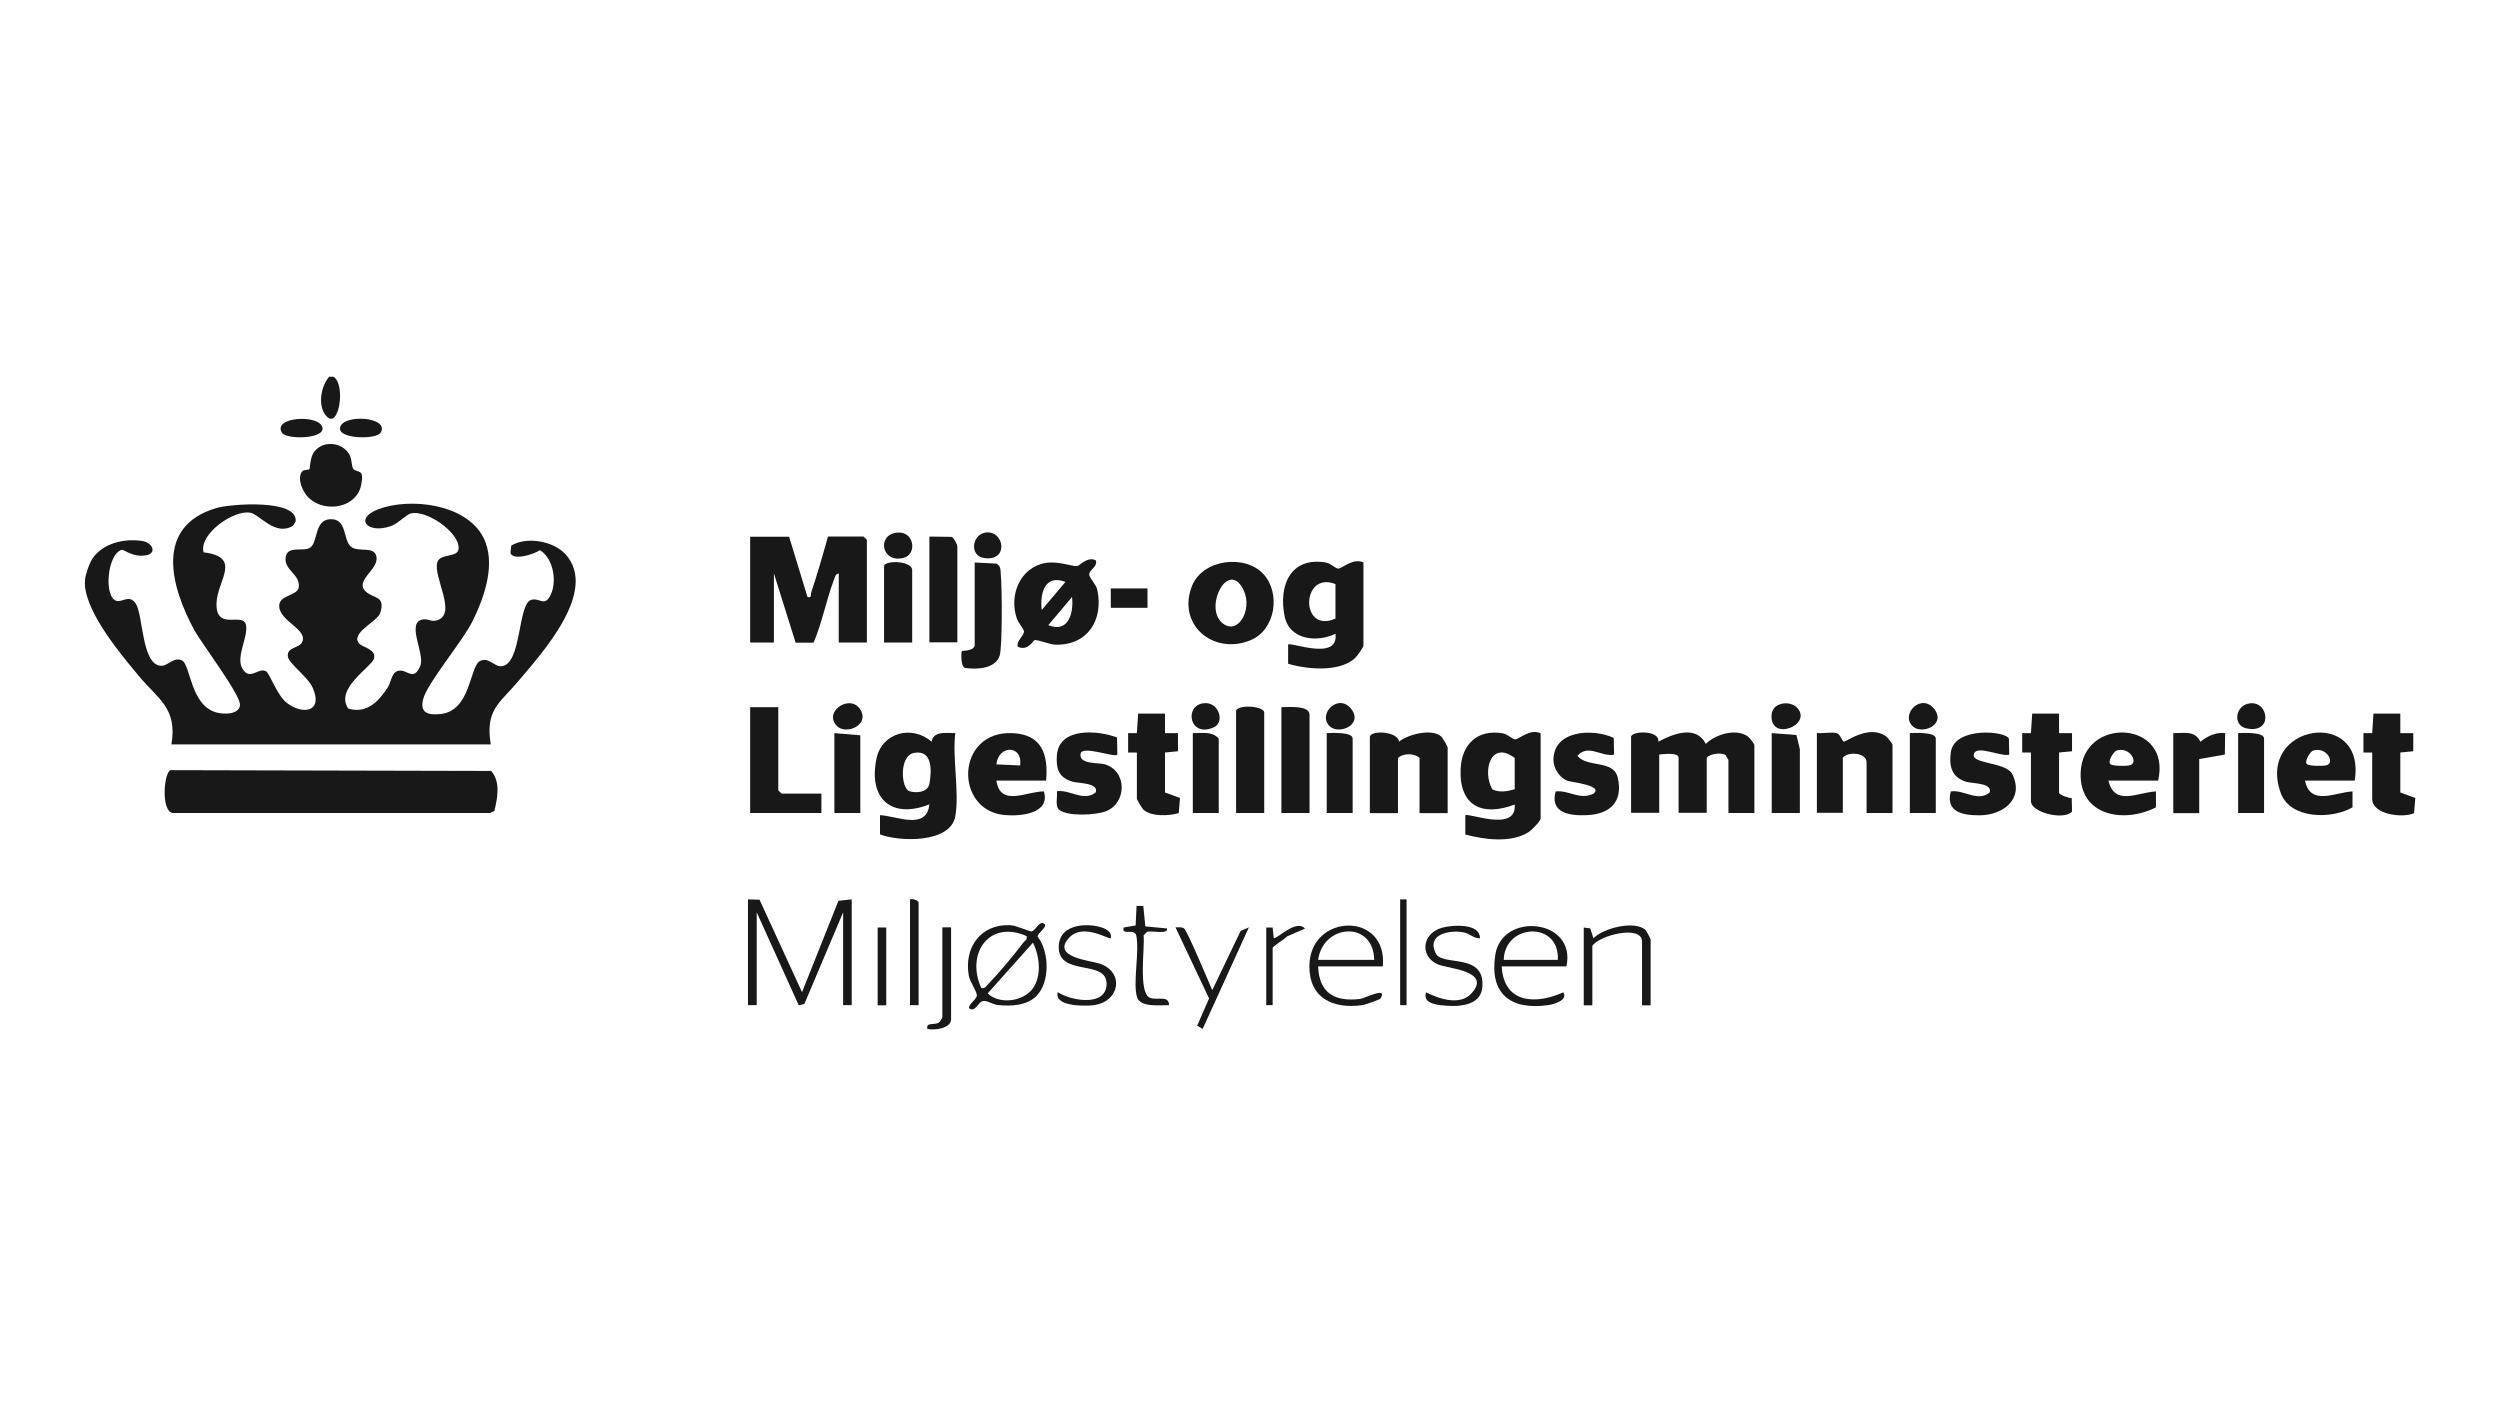
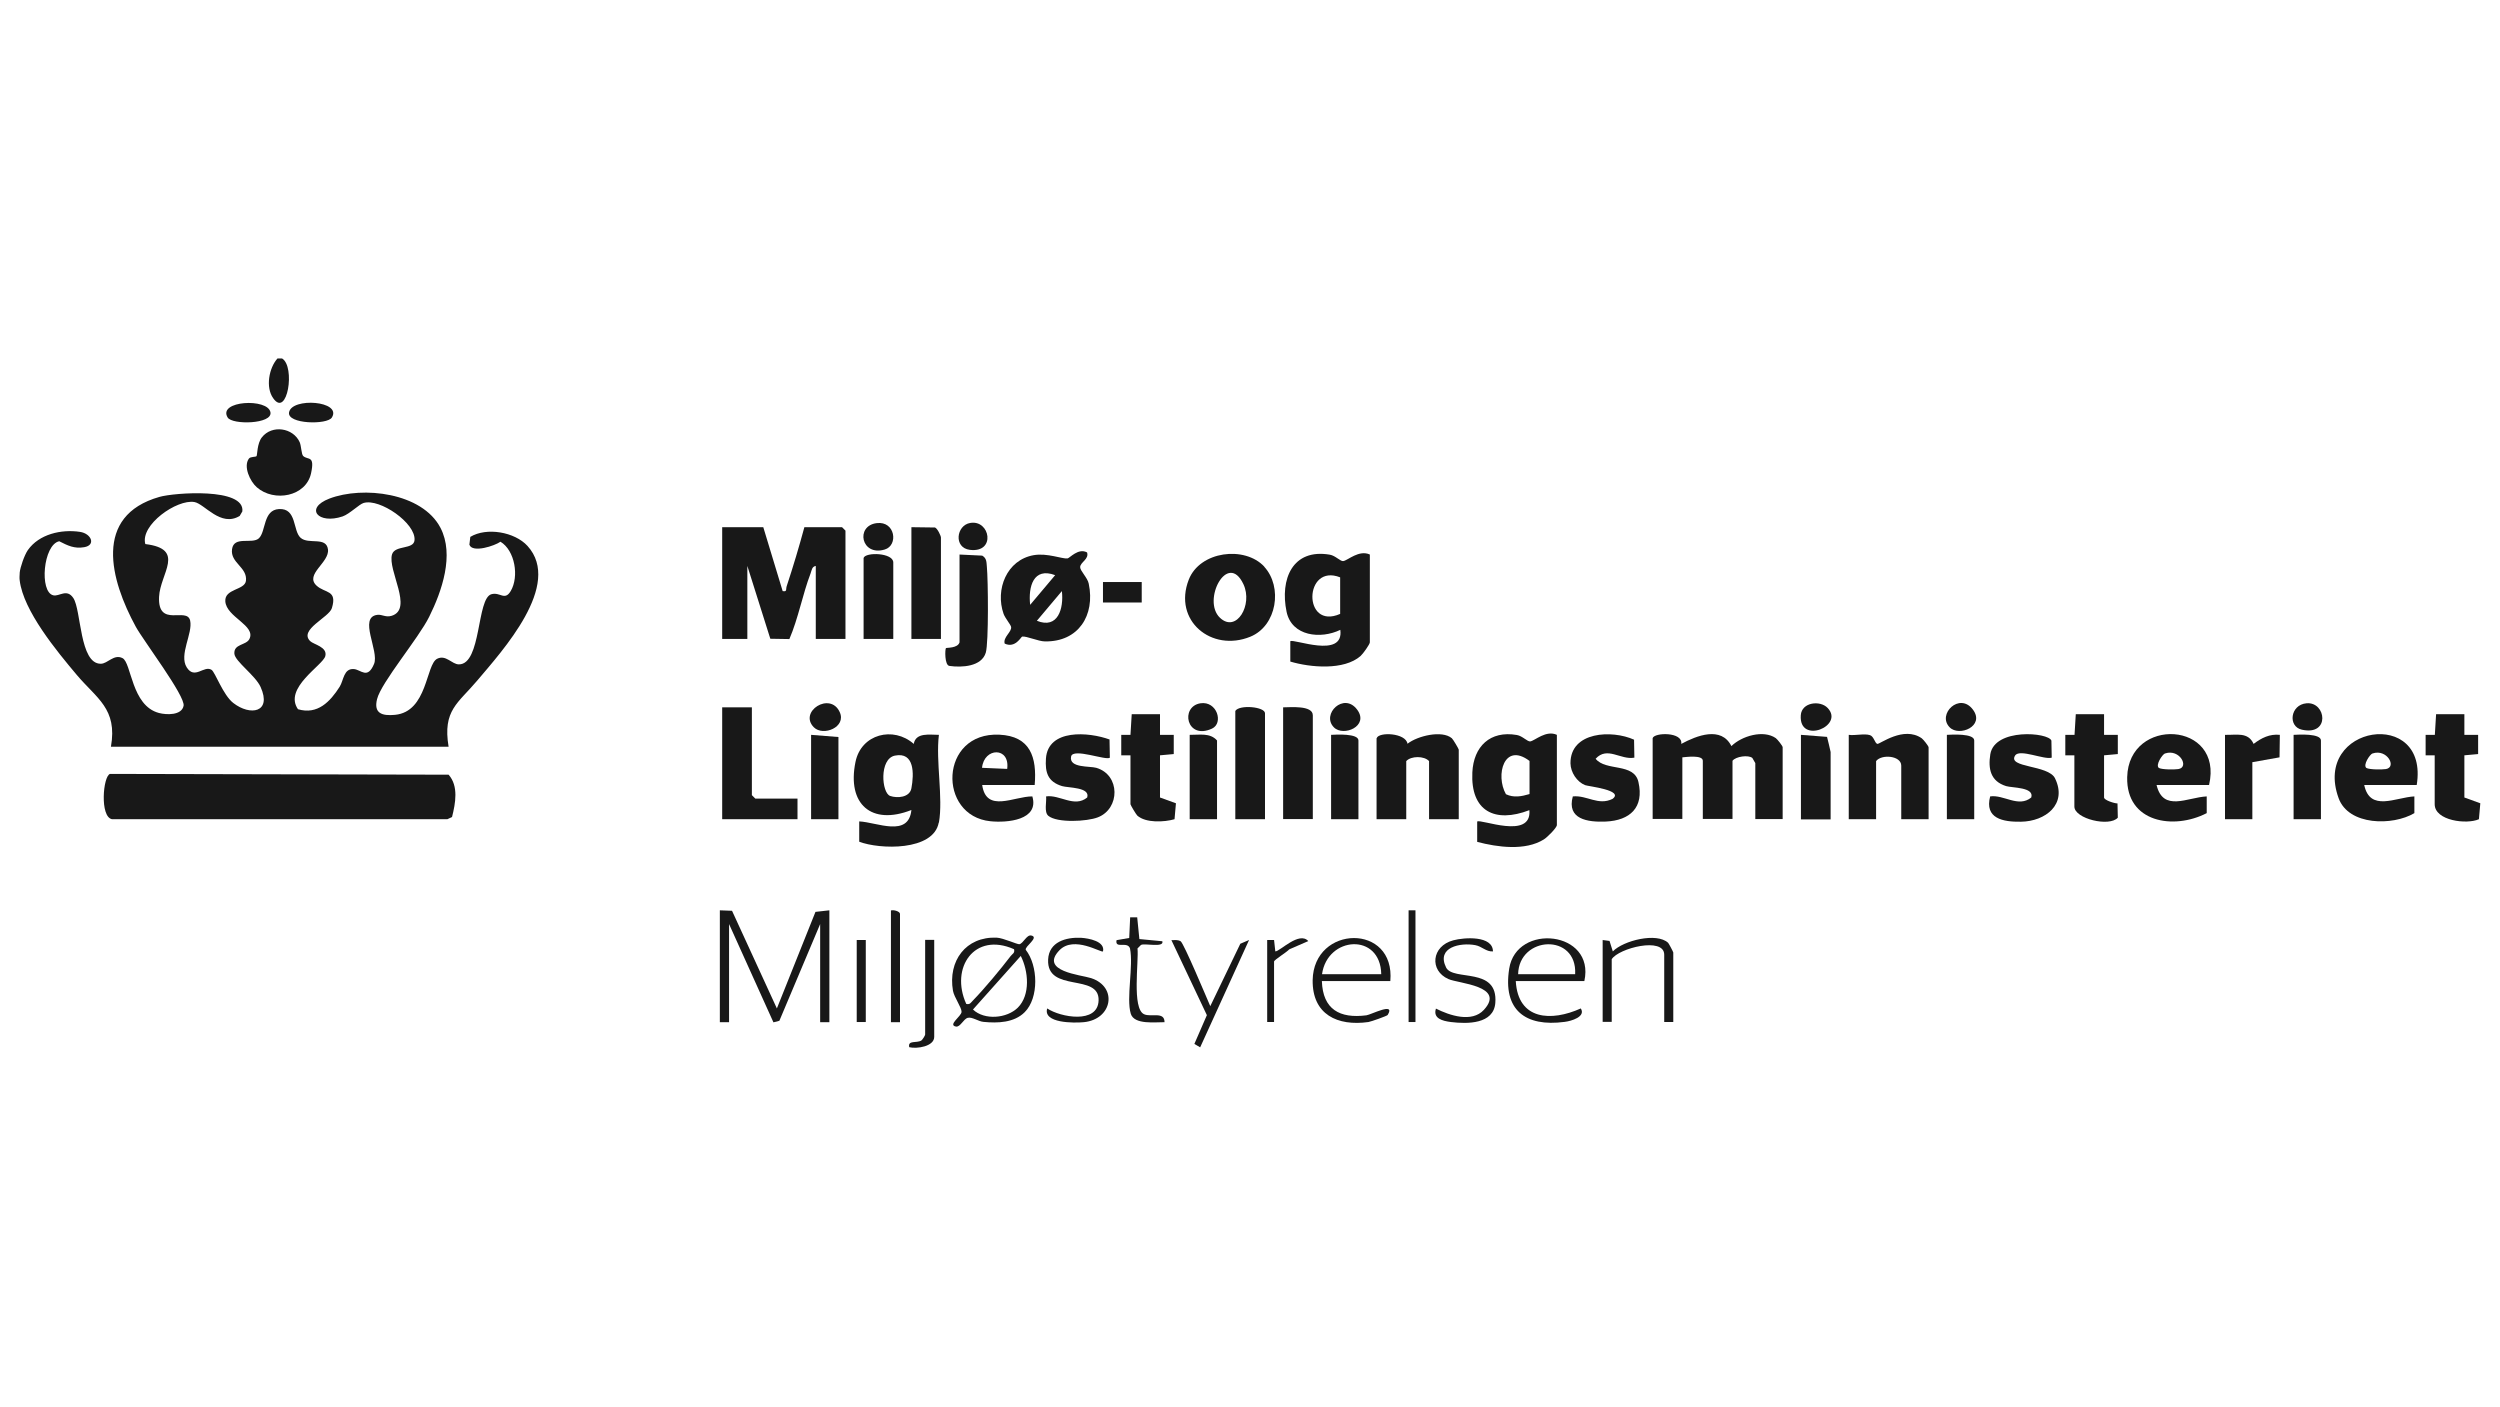
<svg xmlns="http://www.w3.org/2000/svg" id="Layer_1" data-name="Layer 1" viewBox="0 0 160 90">
-   <path d="M5.44,37.1c.03-.33.28-1.07.49-1.37.68-.98,2.04-1.28,3.16-1.11.69.1.97.8.25.92-.6.1-1-.1-1.51-.36-.98.21-1.21,3.08-.36,3.28.37.09.81-.43,1.21.16.5.73.37,4,1.66,3.99.42,0,.8-.6,1.31-.34.55.28.53,2.88,2.21,3.33.46.12,1.38.15,1.5-.44s-2.44-3.96-2.9-4.79c-1.55-2.83-2.6-6.72,1.44-7.87.89-.25,5.19-.58,5.02.88l-.17.27c-1.15.7-2.13-.74-2.75-.84-1.07-.18-3.29,1.39-2.97,2.54,2.47.3.9,1.77.83,3.2-.09,1.91,1.69.58,1.88,1.44.17.78-.69,2.06-.21,2.83s1.04-.15,1.51.15c.22.14.7,1.54,1.31,2.01,1.04.8,2.35.58,1.66-.97-.31-.7-1.55-1.55-1.59-2.01-.05-.6.71-.5.91-.89.41-.82-1.4-1.32-1.46-2.29-.05-.76,1.16-.66,1.25-1.23.11-.84-.95-1.09-.84-1.92s1.23-.28,1.63-.67c.43-.41.24-1.72,1.21-1.77,1.09-.07.84,1.31,1.32,1.74s1.55-.09,1.66.7-1.43,1.51-.69,2.19c.51.47,1.27.25.93,1.36-.17.57-2.01,1.31-1.32,2,.21.2,1.06.35.92.91s-2.54,1.93-1.65,3.22c1.18.35,1.95-.46,2.53-1.36.25-.39.23-1.12.86-1.07.43.03.83.64,1.22-.31.32-.77-.97-2.83.2-2.97.29-.04.51.17.87.06,1.32-.41-.27-2.77.02-3.72.18-.58,1.32-.27,1.36-.86.09-1.04-2.11-2.55-3.09-2.25-.26.08-.84.67-1.27.81-1.49.5-2.33-.49-.8-1.08,2.03-.78,5.62-.36,6.73,1.77.86,1.64.09,3.84-.68,5.39-.65,1.31-2.92,3.98-3.16,5-.21.85.29,1.02,1.09.94,1.98-.18,1.87-3.06,2.56-3.4.53-.26.89.34,1.31.34,1.37,0,1.07-4,1.96-4.25.53-.15.81.42,1.18-.2.51-.87.26-2.46-.63-2.98-.34.25-1.71.7-1.88.18l.05-.47c.98-.6,2.69-.3,3.47.55,2.14,2.36-1.53,6.36-3.05,8.16-1.16,1.38-2.1,1.79-1.73,4.01H10.97c.4-2.31-.87-2.92-2.07-4.36s-3.24-3.88-3.46-5.73c-.01-.13-.01-.29,0-.41Z" style="fill: #181818;" />
-   <path d="M21.34,24.11c.83.48.33,3.64-.54,2.41-.46-.65-.25-1.83.27-2.41h.28Z" style="fill: #181818;" />
-   <path d="M10.92,49.29l20.51.05c.62.69.41,1.73.21,2.56l-.28.13H11.04c-.75-.14-.55-2.6-.12-2.75Z" style="fill: #181818;" />
-   <path d="M50.5,34.34l1.18,3.87c.3.06.18-.12.24-.3.39-1.17.74-2.38,1.07-3.57h2.28l.21.21v6.57h-1.8v-4.42c-.23.04-.25.27-.32.44-.48,1.26-.75,2.73-1.29,3.99h-1.15s-1.39-4.43-1.39-4.43v4.42h-1.52v-6.77h2.49Z" style="fill: #181818;" />
-   <path d="M104.4,47.12c.11-.35,1.84-.39,1.73.35.95-.51,2.42-1.09,3.04.14.62-.62,1.94-1.01,2.69-.48.1.07.42.47.42.55v4.35h-1.66v-3.39l-.18-.31c-.24-.19-1.01-.1-1.21.17v3.52h-1.8v-3.52c0-.37-1.02-.23-1.24-.21v3.73h-1.8v-4.91Z" style="fill: #181818;" />
-   <path d="M87.26,36v5.32c0,.11-.42.7-.56.82-1,.89-3.06.7-4.26.34v-1.23c.17-.18,3.26,1.09,3.03-.69-1.19.58-2.94.39-3.25-1.1-.41-1.96.35-3.84,2.63-3.46.34.06.64.41.81.39.28-.04.96-.7,1.61-.39ZM85.47,37.38c-2.21-.87-2.28,3.22,0,2.21v-2.21Z" style="fill: #181818;" />
-   <path d="M61.14,52.24c-.31,1.74-3.58,1.64-4.82,1.16v-1.23c1.07.05,2.99.99,3.16-.69-2.43.96-3.91-.36-3.39-2.91.34-1.7,2.3-2.19,3.53-1.1.12-.71.97-.55,1.52-.55-.2,1.58.27,3.82,0,5.32ZM58.48,48.19c-.95.2-.81,2.26-.29,2.44.43.15,1.18.09,1.29-.46.16-.86.2-2.22-1-1.98Z" style="fill: #181818;" />
-   <path d="M98.6,46.92v5.46c0,.17-.59.76-.78.88-1.12.71-2.83.47-4.04.15v-1.23c.18-.19,3.32,1.12,3.16-.69-2.1.8-3.57.07-3.46-2.29.07-1.56,1.07-2.54,2.69-2.27.34.06.65.41.81.39.28-.04.96-.7,1.61-.39ZM96.94,50.51v-2c-1.54-1.17-2.09.86-1.43,2.01.48.22.95.13,1.43-.01Z" style="fill: #181818;" />
-   <path d="M70.13,35.86c.14.42-.42.6-.42.9,0,.23.45.64.52,1,.4,1.92-.62,3.54-2.66,3.5-.37,0-1.12-.33-1.37-.29-.06.01-.42.73-1.06.42-.12-.39.44-.71.39-1.01-.03-.14-.35-.51-.45-.79-.52-1.48.19-3.27,1.83-3.56.83-.14,1.73.24,2.04.2.14-.02.66-.64,1.17-.37ZM68.19,37.24c-1.32-.5-1.64.71-1.52,1.8l1.52-1.8ZM67.09,40.01c1.27.52,1.64-.75,1.52-1.8l-1.52,1.8Z" style="fill: #181818;" />
-   <path d="M87.68,47.12c.12-.39,1.76-.32,1.86.34.6-.47,2.09-.85,2.69-.33.08.06.42.65.42.69v4.22h-1.8v-3.52c-.3-.33-1.08-.33-1.38,0v3.52h-1.8v-4.91Z" style="fill: #181818;" />
-   <path d="M121.12,52.03h-1.66v-3.25c0-.61-1.2-.71-1.52-.28v3.52h-1.66v-5.11c.38.05.95-.09,1.29.02.23.08.29.49.44.53.14.03,1.59-1.11,2.69-.34.1.07.42.47.42.55v4.35Z" style="fill: #181818;" />
-   <path d="M80.86,36.74c1.12,1.22.78,3.58-.84,4.24-2.35.96-4.7-.98-3.74-3.46.67-1.73,3.39-2.07,4.58-.78ZM78.18,39.83c1,.93,2.01-.78,1.42-2.04-.96-2.04-2.54.98-1.42,2.04Z" style="fill: #181818;" />
-   <path d="M138.12,49.96h-3.18c.4,1.66,1.86.75,3.04.69v1.02c-2,1.03-4.89.58-4.82-2.18.09-3.7,5.86-3.4,4.96.47ZM135.45,48.04c-.16.05-.6.71-.37.88.2.11.94.11,1.18.07.67-.11.07-1.24-.81-.95Z" style="fill: #181818;" />
-   <path d="M66.95,49.96h-3.18c.25,1.71,1.93.68,3.04.69.43,1.44-1.53,1.61-2.54,1.51-3.22-.32-3.1-5.41.54-5.24,1.88.09,2.29,1.37,2.14,3.05ZM65.29,48.99c.18-1.34-1.4-1.32-1.52-.07l1.52.07Z" style="fill: #181818;" />
-   <path d="M150.7,49.96h-3.18c.35,1.65,1.91.75,3.04.69v1.02c-1.31.77-3.98.77-4.59-.91-1.61-4.45,5.5-5.53,4.73-.79ZM148.03,48.04c-.16.05-.6.71-.37.88.2.11.94.11,1.18.07.67-.11.07-1.24-.81-.95Z" style="fill: #181818;" />
-   <polygon points="49.81 45.26 49.81 50.58 50.02 50.79 52.57 50.79 52.57 52.03 48.01 52.03 48.01 45.26 49.81 45.26" style="fill: #181818;" />
-   <path d="M71.49,47.21l.02,1.09c-.2.2-2.24-.61-2.35-.07-.14.7,1.12.57,1.53.68,1.46.42,1.44,2.48.09,3.01-.65.25-2.47.35-3-.1-.27-.23-.09-.85-.14-1.18.83-.13,1.72.7,2.49.07.2-.63-1.16-.57-1.52-.69-.86-.27-1.03-.83-.97-1.67.13-1.82,2.59-1.62,3.86-1.15Z" style="fill: #181818;" />
-   <path d="M103.28,47.21l.02,1.09c-.84.15-1.64-.71-2.35.07.62.78,2.33.23,2.59,1.41.35,1.54-.51,2.33-1.98,2.39-1.11.05-2.38-.14-2-1.52.87-.09,1.53.57,2.41.15.72-.53-1.46-.75-1.66-.83-.5-.2-.88-.78-.89-1.32-.01-1.93,2.52-2.04,3.85-1.43Z" style="fill: #181818;" />
-   <path d="M128.59,48.3c-.45.14-1.94-.55-2.21-.14-.5.76,2.01.56,2.41,1.39.77,1.57-.57,2.61-2.07,2.63-1.09.01-2.22-.2-1.87-1.53.83-.13,1.72.7,2.49.07.2-.63-1.16-.57-1.52-.69-.93-.29-1.1-1.04-.96-1.93.26-1.6,3.53-1.33,3.71-.82l.02,1.02Z" style="fill: #181818;" />
-   <polygon points="47.87 57.56 48.61 57.58 51.33 63.5 53.66 57.65 54.51 57.56 54.51 64.33 53.96 64.33 53.96 58.39 51.48 64.25 51.12 64.34 48.43 58.39 48.43 64.33 47.87 64.33 47.87 57.56" style="fill: #181818;" />
-   <path d="M151.81,48.16h-.55s0-1.24,0-1.24h.56s.08-1.25.08-1.25h1.72s0,1.25,0,1.25h.83s0,1.16,0,1.16l-.83.08v2.56l.96.35-.08.97c-.73.34-2.68.09-2.68-.91v-2.97Z" style="fill: #181818;" />
-   <path d="M72.75,48.16h-.55s0-1.24,0-1.24h.56s.08-1.25.08-1.25h1.72s0,1.25,0,1.25h.83s0,1.16,0,1.16l-.83.08v2.56l.96.35-.08.97c-.63.18-1.74.24-2.26-.22-.08-.07-.42-.65-.42-.69v-2.97Z" style="fill: #181818;" />
-   <path d="M129.97,48.16h-.55s0-1.24,0-1.24h.56s.08-1.25.08-1.25h1.72s0,1.25,0,1.25h.83s0,1.16,0,1.16l-.83.08v2.56c0,.16.63.36.81.36l.02.86c-.5.58-2.63.07-2.63-.67v-3.11Z" style="fill: #181818;" />
-   <path d="M80.91,52.03h-1.8v-6.57c.25-.4,1.8-.25,1.8.14v6.43Z" style="fill: #181818;" />
-   <path d="M61.28,41.11h-1.8v-6.77l1.43.02c.15.06.36.51.36.6v6.15Z" style="fill: #181818;" />
-   <path d="M82.01,45.26c.41,0,1.8-.14,1.8.48v6.29h-1.8v-6.77Z" style="fill: #181818;" />
-   <path d="M62.39,36l1.38.07c.29.16.26.4.28.68.08.79.11,4.6-.07,5.2-.26.85-1.45.91-2.2.8-.31-.03-.27-1.03-.22-1.08.04-.04.71.02.82-.35v-5.32Z" style="fill: #181818;" />
-   <path d="M22.62,30.02c.29.28.72-.06.49,1.04-.3,1.43-2.24,1.77-3.29.86-.42-.36-.84-1.27-.49-1.74.1-.14.41-.09.47-.15.05-.05.03-.77.32-1.13.61-.78,1.9-.58,2.29.29.1.22.1.73.21.83Z" style="fill: #181818;" />
-   <path d="M139.09,46.92c.68.01,1.39-.19,1.73.55.47-.36.98-.62,1.59-.55l-.02,1.37-1.64.29v3.46h-1.66v-5.11Z" style="fill: #181818;" />
-   <path d="M66.35,63.73c-.64.64-1.65.68-2.5.59-.31-.03-.68-.31-.95-.25s-.45.58-.72.53c-.51-.1.34-.62.34-.89s-.45-.87-.52-1.28c-.31-1.8.77-3.3,2.65-3.22.4.02,1.25.42,1.37.4.24-.04.44-.58.71-.53.53.1-.4.68-.32.87.75.95.8,2.91-.07,3.78ZM65.7,59.91c-2.4-1.07-3.9,1.13-2.9,3.32.23.05.28-.07.41-.21.69-.71,1.68-1.89,2.28-2.69.1-.14.27-.17.21-.41ZM65.93,63.46c.78-.78.64-2.21.18-3.13l-2.9,3.25c.7.67,2.06.54,2.71-.12Z" style="fill: #181818;" />
-   <path d="M56.58,36.21c.11-.37,1.8-.32,1.8.28v4.63h-1.8v-4.91Z" style="fill: #181818;" />
-   <path d="M113.39,46.92l1.58.12s.22.87.22.91v4.08h-1.8v-5.11Z" style="fill: #181818;" />
-   <polygon points="55.06 47.06 55.06 52.03 53.4 52.03 53.4 46.92 55.06 47.06" style="fill: #181818;" />
-   <path d="M123.89,52.03h-1.66v-5.11c.31-.01,1.66-.09,1.66.35v4.77Z" style="fill: #181818;" />
-   <path d="M86.57,52.03h-1.66v-5.11c.31-.01,1.66-.09,1.66.35v4.77Z" style="fill: #181818;" />
-   <path d="M144.9,52.03h-1.66v-5.11c.31-.01,1.66-.09,1.66.35v4.77Z" style="fill: #181818;" />
-   <path d="M78,52.03h-1.66v-5.11c.58.01,1.23-.14,1.66.35v4.77Z" style="fill: #181818;" />
-   <path d="M88.51,61.85h-4.15c.06,1.72,1.08,2.28,2.7,2.08.29-.04,1.79-.83,1.29-.02-.04.06-.99.4-1.17.42-1.88.26-3.41-.46-3.38-2.54.06-3.36,5.03-3.47,4.7.06ZM87.95,61.43c-.05-2.54-3.27-2.31-3.59,0h3.59Z" style="fill: #181818;" />
-   <path d="M100.26,61.85h-4.15c.13,2.37,2.16,2.46,3.94,1.66.32.5-.58.76-.98.82-2.4.33-3.76-.72-3.37-3.23.44-2.78,5.22-2.29,4.55.75ZM99.7,61.43c.13-2.51-3.41-2.33-3.46,0h3.46Z" style="fill: #181818;" />
-   <path d="M101.36,59.36l.42.06.2.63c.64-.66,2.66-1.17,3.35-.52.02.02.31.55.31.59v4.22h-.55v-4.08c0-1.1-2.76-.4-3.18.28v3.8h-.55v-4.98Z" style="fill: #181818;" />
-   <path d="M77.59,63.36l1.81-3.78.53-.23-2.96,6.5-.35-.21.76-1.74-2.15-4.55c.19,0,.38-.04.55.07.19.11,1.58,3.44,1.8,3.94Z" style="fill: #181818;" />
-   <path d="M71.09,60.05c-.09.1-1.75-.98-2.63-.07-1.25,1.28,1.31,1.49,1.91,1.69,1.63.53,1.3,2.5-.45,2.67-.6.06-2.48.06-2.22-.84.8.54,3.07.96,3.12-.49.06-1.68-3.15-.44-3.06-2.48.05-1.07,1.08-1.37,2.01-1.31.44.03,1.46.2,1.32.83Z" style="fill: #181818;" />
-   <path d="M94.73,60.05c-.41.03-.66-.31-1.07-.38-.9-.17-2.38.12-1.77,1.35.42.85,3.16-.08,2.98,2.15-.1,1.29-1.69,1.28-2.69,1.16-.52-.07-1.1-.22-.91-.82.82.42,2.18.87,2.9.07,1.34-1.46-1.55-1.59-2.15-1.86-1.17-.51-1.03-2,.29-2.35.67-.18,2.41-.3,2.41.68Z" style="fill: #181818;" />
-   <path d="M73.17,57.97l.13,1.32,1.39.13c.12.42-1.12.1-1.29.23l-.21.21c.09.79-.35,3.64.39,3.99.43.2,1.24-.19,1.24.48-.54-.01-1.84.17-2.05-.51-.28-.94.17-2.9-.05-3.96-.15-.47-.93.05-.81-.5l.77-.13.06-1.25h.41Z" style="fill: #181818;" />
-   <path d="M60.87,59.36v5.87c0,.59-1.07.73-1.52.62-.1-.45.45-.23.73-.4.07-.04.23-.3.23-.36v-5.74h.55Z" style="fill: #181818;" />
-   <path d="M58.79,64.33h-.55v-6.77c.16-.06.55.06.55.21v6.57Z" style="fill: #181818;" />
-   <path d="M81.04,59.36h.41s.07.69.07.69c.28,0,1.45-1.24,2-.62l-1.15.5c-.13.16-.92.63-.92.74v3.66h-.41v-4.98Z" style="fill: #181818;" />
-   <rect x="71.09" y="37.66" width="2.35" height="1.24" style="fill: #181818;" />
-   <rect x="89.61" y="57.56" width=".41" height="6.77" style="fill: #181818;" />
-   <rect x="56.17" y="59.36" width=".55" height="4.98" style="fill: #181818;" />
-   <path d="M24.36,27.69c-.28.46-2.72.41-2.6-.31.16-.92,3.22-.7,2.6.31Z" style="fill: #181818;" />
-   <path d="M18.04,27.69c-.62-1.02,2.44-1.2,2.6-.31.13.72-2.32.77-2.6.31Z" style="fill: #181818;" />
-   <path d="M57.38,34.09c1.13-.14,1.33,1.35.49,1.6-1.43.42-1.79-1.44-.49-1.6Z" style="fill: #181818;" />
-   <path d="M115.01,45.29c1.04,1.09-1.75,2.23-1.63.45.05-.79,1.18-.93,1.63-.45Z" style="fill: #181818;" />
-   <path d="M53.57,46.47c-.95-.95.98-2.19,1.56-.93.42.92-1.01,1.48-1.56.93Z" style="fill: #181818;" />
-   <path d="M77,45.01c1-.15,1.41,1.2.7,1.53-1.55.72-1.95-1.34-.7-1.53Z" style="fill: #181818;" />
-   <path d="M144.03,45.01c1.19-.11,1.45,1.99-.28,1.6-.87-.19-.71-1.51.28-1.6Z" style="fill: #181818;" />
-   <path d="M122.4,46.47c-.79-.79.6-2.16,1.41-1.07.74,1-.83,1.65-1.41,1.07Z" style="fill: #181818;" />
-   <path d="M85.09,46.47c-.79-.79.6-2.16,1.41-1.07.74,1-.83,1.65-1.41,1.07Z" style="fill: #181818;" />
-   <path d="M63.04,34.09c1.21-.22,1.58,1.83-.02,1.63-1-.12-.82-1.48.02-1.63Z" style="fill: #181818;" />
+   <path d="M1.26,36.66c.03-.35.3-1.13.52-1.45.72-1.03,2.15-1.35,3.34-1.17.73.11,1.03.85.27.98-.63.11-1.05-.1-1.6-.38-1.03.22-1.28,3.25-.38,3.46.39.09.86-.45,1.28.17.52.77.39,4.22,1.76,4.21.44,0,.84-.64,1.39-.36.58.29.56,3.04,2.33,3.51.49.13,1.46.16,1.58-.46s-2.58-4.18-3.06-5.06c-1.63-2.99-2.75-7.1,1.52-8.31.94-.27,5.48-.61,5.3.93l-.17.29c-1.22.74-2.25-.78-2.9-.89-1.13-.19-3.48,1.47-3.14,2.69,2.61.32.95,1.87.88,3.38-.09,2.02,1.79.61,1.99,1.52.18.82-.73,2.18-.22,2.99s1.1-.15,1.59.16c.23.15.74,1.62,1.39,2.12,1.09.85,2.48.61,1.75-1.02-.33-.74-1.64-1.64-1.68-2.13-.05-.64.75-.53.96-.94.44-.87-1.48-1.4-1.54-2.42-.05-.81,1.23-.7,1.32-1.3.11-.88-1.01-1.15-.89-2.03s1.29-.3,1.72-.7c.46-.44.26-1.81,1.28-1.87,1.16-.07.88,1.39,1.39,1.84s1.64-.1,1.75.74-1.51,1.6-.73,2.32c.54.5,1.34.26.98,1.44-.18.6-2.13,1.38-1.39,2.11.22.22,1.12.37.97.96s-2.69,2.04-1.75,3.4c1.25.37,2.06-.48,2.67-1.44.26-.42.25-1.18.91-1.13.46.04.87.68,1.29-.33.34-.82-1.02-2.99.21-3.14.3-.04.53.18.92.06,1.4-.44-.28-2.92.02-3.93.19-.61,1.39-.29,1.44-.91.09-1.09-2.23-2.69-3.26-2.38-.28.08-.89.7-1.34.86-1.57.53-2.46-.52-.85-1.14,2.14-.82,5.94-.38,7.11,1.87.9,1.73.09,4.06-.72,5.69-.68,1.38-3.08,4.21-3.34,5.28-.22.9.31,1.08,1.15,1,2.09-.2,1.97-3.23,2.7-3.59.56-.28.94.36,1.39.36,1.45,0,1.13-4.23,2.08-4.49.56-.16.85.45,1.24-.21.54-.92.27-2.59-.66-3.15-.36.26-1.8.74-1.99.19l.06-.5c1.04-.63,2.84-.32,3.66.58,2.26,2.49-1.62,6.72-3.22,8.62-1.22,1.45-2.22,1.89-1.83,4.23H7.1c.43-2.44-.92-3.09-2.19-4.6s-3.42-4.1-3.65-6.05c-.02-.13-.01-.3,0-.44Z" style="fill: #181818;" />
+   <path d="M18.05,22.94c.87.51.34,3.85-.57,2.54-.49-.69-.27-1.93.28-2.54h.29Z" style="fill: #181818;" />
+   <path d="M7.05,49.53l21.66.05c.65.73.44,1.83.22,2.71l-.3.14H7.17c-.79-.15-.58-2.75-.13-2.9Z" style="fill: #181818;" />
+   <path d="M48.85,33.74l1.24,4.09c.31.06.19-.13.26-.32.41-1.24.79-2.51,1.13-3.77h2.41l.22.22v6.93h-1.9v-4.67c-.25.04-.26.28-.33.47-.51,1.33-.79,2.89-1.36,4.21l-1.22-.02-1.47-4.66v4.67h-1.61v-7.15h2.63Z" style="fill: #181818;" />
+   <path d="M105.77,47.24c.11-.37,1.95-.41,1.83.37,1-.54,2.56-1.15,3.21.14.66-.65,2.05-1.06,2.84-.51.11.08.44.5.44.58v4.6h-1.75v-3.58l-.19-.33c-.25-.21-1.06-.1-1.27.18v3.72h-1.9v-3.72c0-.39-1.08-.24-1.31-.22v3.94h-1.9v-5.18Z" style="fill: #181818;" />
+   <path d="M87.67,35.49v5.62c0,.12-.44.74-.59.87-1.06.94-3.23.74-4.5.36v-1.3c.18-.19,3.45,1.15,3.2-.73-1.25.61-3.11.42-3.44-1.16-.43-2.07.37-4.06,2.77-3.65.36.06.68.44.86.41.3-.05,1.01-.74,1.7-.42ZM85.77,36.95c-2.33-.92-2.41,3.4,0,2.34v-2.34Z" style="fill: #181818;" />
+   <path d="M60.08,52.64c-.33,1.84-3.79,1.73-5.09,1.23v-1.3c1.13.05,3.16,1.05,3.34-.73-2.57,1.01-4.13-.38-3.58-3.07.36-1.8,2.43-2.31,3.73-1.16.13-.75,1.03-.58,1.61-.58-.21,1.67.28,4.04,0,5.62ZM57.27,48.36c-1.01.21-.85,2.39-.3,2.58.46.16,1.25.1,1.36-.49.17-.91.21-2.35-1.06-2.09Z" style="fill: #181818;" />
+   <path d="M99.64,47.03v5.77c0,.18-.63.8-.83.92-1.19.75-2.98.5-4.27.16v-1.3c.19-.2,3.51,1.19,3.34-.73-2.21.85-3.77.07-3.65-2.42.08-1.65,1.13-2.69,2.85-2.39.36.06.68.44.86.41.3-.05,1.01-.74,1.7-.42ZM97.89,50.82v-2.12c-1.63-1.23-2.2.91-1.51,2.13.5.24,1,.14,1.51-.01Z" style="fill: #181818;" />
+   <path d="M69.57,35.35c.15.44-.44.63-.44.95,0,.24.48.68.55,1.06.42,2.02-.66,3.73-2.81,3.69-.4,0-1.18-.35-1.45-.31-.07.01-.44.77-1.12.45-.12-.41.47-.75.41-1.07-.03-.15-.37-.54-.48-.83-.55-1.56.2-3.46,1.93-3.76.87-.15,1.82.25,2.16.21.14-.02.69-.68,1.24-.39ZM67.53,36.81c-1.4-.53-1.73.75-1.6,1.9l1.6-1.9ZM66.36,39.73c1.35.55,1.73-.79,1.6-1.9l-1.6,1.9Z" style="fill: #181818;" />
+   <path d="M88.11,47.24c.13-.41,1.86-.34,1.97.36.63-.5,2.21-.89,2.84-.35.08.07.44.68.44.73v4.45h-1.9v-3.72c-.31-.34-1.15-.34-1.46,0v3.72h-1.9v-5.18Z" style="fill: #181818;" />
+   <path d="M123.43,52.43h-1.75v-3.43c0-.64-1.26-.75-1.61-.29v3.72h-1.75v-5.4c.4.06,1-.1,1.36.02.25.08.31.52.47.56.15.03,1.68-1.17,2.84-.36.11.08.44.5.44.58v4.6Z" style="fill: #181818;" />
+   <path d="M80.91,36.27c1.19,1.29.82,3.78-.89,4.48-2.48,1.01-4.96-1.03-3.94-3.65.71-1.83,3.58-2.19,4.84-.83ZM78.08,39.54c1.05.99,2.12-.83,1.5-2.15-1.01-2.15-2.68,1.04-1.5,2.15Z" style="fill: #181818;" />
+   <path d="M141.38,50.24h-3.36c.42,1.75,1.97.79,3.21.73v1.07c-2.11,1.09-5.16.61-5.09-2.3.09-3.91,6.19-3.59,5.24.5ZM138.56,48.22c-.17.06-.63.75-.39.93.21.11.99.11,1.25.07.71-.12.08-1.31-.85-1Z" style="fill: #181818;" />
+   <path d="M66.22,50.24h-3.36c.26,1.81,2.04.72,3.21.73.45,1.52-1.61,1.7-2.68,1.59-3.4-.34-3.27-5.72.57-5.54,1.98.09,2.41,1.44,2.26,3.22ZM64.46,49.21c.19-1.42-1.48-1.39-1.61-.07l1.61.07Z" style="fill: #181818;" />
+   <path d="M154.67,50.24h-3.36c.37,1.74,2.01.79,3.21.73v1.07c-1.38.82-4.21.81-4.85-.96-1.7-4.7,5.81-5.84,5-.84ZM151.84,48.22c-.17.06-.63.75-.39.93.21.11.99.11,1.25.07.71-.12.08-1.31-.85-1Z" style="fill: #181818;" />
+   <polygon points="48.12 45.27 48.12 50.89 48.34 51.11 51.04 51.11 51.04 52.43 46.22 52.43 46.22 45.27 48.12 45.27" style="fill: #181818;" />
+   <path d="M71.01,47.34l.02,1.15c-.22.21-2.37-.65-2.48-.07-.15.74,1.19.6,1.61.72,1.55.45,1.53,2.62.1,3.17-.69.27-2.61.37-3.17-.1-.28-.24-.1-.9-.14-1.24.87-.13,1.81.74,2.63.07.21-.67-1.22-.61-1.61-.73-.91-.28-1.09-.87-1.03-1.76.13-1.92,2.74-1.71,4.08-1.22Z" style="fill: #181818;" />
+   <path d="M104.58,47.34l.02,1.15c-.89.16-1.73-.75-2.48.07.65.82,2.46.24,2.74,1.49.37,1.63-.54,2.46-2.09,2.53-1.17.05-2.51-.15-2.11-1.61.91-.09,1.62.61,2.54.16.77-.56-1.54-.8-1.75-.88-.53-.21-.93-.82-.94-1.4-.01-2.04,2.66-2.15,4.07-1.51Z" style="fill: #181818;" />
+   <path d="M131.31,48.49c-.48.15-2.05-.58-2.34-.14-.52.8,2.12.59,2.55,1.46.81,1.66-.61,2.76-2.18,2.78-1.16.02-2.34-.21-1.97-1.62.87-.13,1.81.74,2.63.07.21-.67-1.22-.61-1.61-.73-.99-.31-1.16-1.09-1.01-2.04.28-1.69,3.73-1.4,3.91-.87l.02,1.08Z" style="fill: #181818;" />
+   <polygon points="46.07 58.26 46.85 58.29 49.72 64.54 52.19 58.36 53.08 58.26 53.08 65.42 52.49 65.42 52.49 59.14 49.88 65.33 49.5 65.43 46.66 59.14 46.66 65.42 46.07 65.42 46.07 58.26" style="fill: #181818;" />
+   <path d="M155.83,48.34h-.59s0-1.31,0-1.31h.59s.08-1.32.08-1.32h1.81s0,1.32,0,1.32h.88s0,1.23,0,1.23l-.88.08v2.7l1.02.37-.09,1.02c-.77.35-2.83.1-2.83-.96v-3.14Z" style="fill: #181818;" />
+   <path d="M72.35,48.34h-.59s0-1.31,0-1.31h.59s.08-1.32.08-1.32h1.81s0,1.32,0,1.32h.88s0,1.23,0,1.23l-.88.08v2.7l1.02.37-.09,1.02c-.66.19-1.84.25-2.38-.23-.08-.07-.44-.68-.44-.73v-3.14Z" style="fill: #181818;" />
+   <path d="M132.77,48.34h-.59s0-1.31,0-1.31h.59s.08-1.32.08-1.32h1.81s0,1.32,0,1.32h.88s0,1.23,0,1.23l-.88.08v2.7c0,.17.66.38.86.38l.02.91c-.53.61-2.78.07-2.78-.71v-3.28Z" style="fill: #181818;" />
+   <path d="M80.96,52.43h-1.9v-6.93c.26-.42,1.9-.27,1.9.15v6.79Z" style="fill: #181818;" />
+   <path d="M60.23,40.89h-1.9v-7.15l1.51.02c.16.06.38.54.38.64v6.5Z" style="fill: #181818;" />
+   <path d="M82.12,45.27c.43,0,1.9-.15,1.9.51v6.64h-1.9v-7.15Z" style="fill: #181818;" />
+   <path d="M61.4,35.49l1.46.07c.3.17.27.43.3.72.08.83.12,4.86-.07,5.49-.27.9-1.54.96-2.32.85-.33-.03-.29-1.09-.23-1.14.04-.04.75.02.87-.37v-5.62Z" style="fill: #181818;" />
+   <path d="M19.4,29.18c.31.29.76-.07.51,1.1-.32,1.51-2.37,1.87-3.47.91-.44-.38-.88-1.34-.51-1.84.11-.14.44-.09.49-.16.05-.06.03-.81.34-1.2.64-.82,2-.62,2.42.31.1.23.11.77.22.88Z" style="fill: #181818;" />
+   <path d="M142.41,47.03c.72.02,1.47-.2,1.82.58.5-.38,1.03-.65,1.68-.58l-.02,1.44-1.74.31v3.65h-1.75v-5.4Z" style="fill: #181818;" />
+   <path d="M65.58,64.78c-.68.68-1.74.71-2.64.62-.33-.03-.72-.33-1-.26s-.48.61-.76.56c-.54-.1.35-.66.36-.94s-.47-.92-.55-1.35c-.33-1.91.82-3.48,2.8-3.4.42.02,1.32.44,1.45.42.25-.05.46-.61.75-.56.56.11-.43.71-.34.92.79,1.01.85,3.07-.07,3.99ZM64.9,60.75c-2.54-1.13-4.11,1.19-3.06,3.5.24.06.29-.08.43-.22.73-.75,1.77-2,2.41-2.84.11-.15.28-.18.22-.44ZM65.14,64.49c.82-.82.68-2.34.19-3.31l-3.06,3.43c.74.7,2.17.57,2.87-.12Z" style="fill: #181818;" />
+   <path d="M55.27,35.71c.12-.39,1.9-.34,1.9.29v4.89h-1.9v-5.18Z" style="fill: #181818;" />
+   <path d="M115.26,47.03l1.67.13s.23.92.23.97v4.31h-1.9v-5.4Z" style="fill: #181818;" />
+   <polygon points="53.66 47.17 53.66 52.43 51.91 52.43 51.91 47.03 53.66 47.17" style="fill: #181818;" />
+   <path d="M126.35,52.43h-1.75v-5.4c.32-.02,1.75-.1,1.75.36v5.04Z" style="fill: #181818;" />
+   <path d="M86.94,52.43h-1.75v-5.4c.32-.02,1.75-.1,1.75.36v5.04Z" style="fill: #181818;" />
+   <path d="M148.54,52.43h-1.75v-5.4c.32-.02,1.75-.1,1.75.36v5.04Z" style="fill: #181818;" />
+   <path d="M77.89,52.43h-1.75v-5.4c.62.01,1.3-.15,1.75.36v5.04Z" style="fill: #181818;" />
+   <path d="M88.98,62.79h-4.38c.06,1.81,1.14,2.41,2.85,2.19.3-.04,1.89-.88,1.36-.02-.04.06-1.05.42-1.23.45-1.98.28-3.6-.48-3.57-2.68.06-3.55,5.31-3.66,4.97.07ZM88.4,62.35c-.05-2.68-3.45-2.44-3.79,0h3.79Z" style="fill: #181818;" />
+   <path d="M101.39,62.79h-4.38c.14,2.51,2.28,2.6,4.16,1.75.34.53-.61.81-1.03.86-2.53.34-3.97-.77-3.55-3.41.46-2.94,5.51-2.42,4.81.79ZM100.81,62.35c.14-2.65-3.6-2.46-3.65,0h3.65Z" style="fill: #181818;" />
+   <path d="M102.56,60.16l.45.06.21.67c.68-.7,2.81-1.23,3.54-.55.03.02.33.58.33.62v4.45h-.58v-4.31c0-1.16-2.92-.42-3.36.29v4.01h-.58v-5.25Z" style="fill: #181818;" />
+   <path d="M77.46,64.39l1.92-3.99.56-.24-3.13,6.87-.37-.22.8-1.84-2.27-4.8c.2,0,.4-.04.59.07.2.12,1.67,3.63,1.9,4.16Z" style="fill: #181818;" />
+   <path d="M70.59,60.89c-.1.11-1.85-1.03-2.78-.08-1.32,1.36,1.38,1.58,2.02,1.79,1.72.56,1.37,2.64-.47,2.82-.63.06-2.62.07-2.34-.88.85.57,3.24,1.01,3.29-.51.06-1.78-3.33-.46-3.23-2.62.05-1.13,1.14-1.44,2.12-1.39.47.03,1.55.22,1.39.88Z" style="fill: #181818;" />
+   <path d="M95.55,60.89c-.44.03-.7-.32-1.13-.4-.95-.18-2.51.13-1.87,1.43.45.9,3.34-.08,3.15,2.27-.11,1.36-1.79,1.35-2.84,1.22-.55-.07-1.16-.23-.96-.86.87.44,2.3.92,3.07.08,1.41-1.54-1.63-1.68-2.27-1.97-1.23-.54-1.09-2.11.31-2.48.7-.19,2.54-.32,2.54.72Z" style="fill: #181818;" />
+   <path d="M72.78,58.7l.14,1.4,1.47.14c.13.44-1.18.1-1.37.24l-.22.22c.09.83-.37,3.85.42,4.21.45.21,1.31-.2,1.31.51-.57-.01-1.94.18-2.16-.54-.3-.99.18-3.06-.05-4.18-.16-.49-.98.06-.86-.53l.81-.14.06-1.32h.44Z" style="fill: #181818;" />
+   <path d="M59.79,60.16v6.2c0,.62-1.13.78-1.6.66-.1-.47.47-.24.78-.43.07-.05.24-.32.24-.38v-6.06h.58Z" style="fill: #181818;" />
+   <path d="M57.6,65.42h-.58v-7.15c.17-.06.58.06.58.22v6.93Z" style="fill: #181818;" />
+   <path d="M81.1,60.16h.44s.08.73.08.73c.3,0,1.53-1.31,2.11-.66l-1.22.53c-.14.17-.97.67-.97.78v3.87h-.44v-5.25Z" style="fill: #181818;" />
+   <rect x="70.59" y="37.25" width="2.48" height="1.31" style="fill: #181818;" />
+   <rect x="90.15" y="58.26" width=".44" height="7.15" style="fill: #181818;" />
+   <rect x="54.83" y="60.16" width=".58" height="5.25" style="fill: #181818;" />
+   <path d="M21.24,26.72c-.29.48-2.88.43-2.74-.33.17-.97,3.4-.74,2.74.33Z" style="fill: #181818;" />
+   <path d="M14.57,26.72c-.66-1.08,2.58-1.26,2.74-.33.13.76-2.45.81-2.74.33Z" style="fill: #181818;" />
+   <path d="M56.11,33.48c1.19-.15,1.4,1.43.51,1.69-1.51.45-1.89-1.52-.51-1.69Z" style="fill: #181818;" />
+   <path d="M116.97,45.31c1.1,1.16-1.85,2.36-1.72.47.05-.84,1.24-.98,1.72-.47Z" style="fill: #181818;" />
+   <path d="M52.09,46.55c-1-1,1.04-2.31,1.65-.98.45.97-1.06,1.57-1.65.98Z" style="fill: #181818;" />
+   <path d="M76.83,45.01c1.06-.16,1.49,1.27.74,1.62-1.64.76-2.06-1.41-.74-1.62Z" style="fill: #181818;" />
+   <path d="M147.62,45.01c1.26-.11,1.53,2.1-.3,1.69-.91-.2-.75-1.6.3-1.69Z" style="fill: #181818;" />
+   <path d="M124.78,46.55c-.83-.84.64-2.28,1.49-1.13.78,1.05-.88,1.75-1.49,1.13Z" style="fill: #181818;" />
+   <path d="M85.37,46.55c-.83-.84.64-2.28,1.49-1.13.78,1.05-.88,1.75-1.49,1.13Z" style="fill: #181818;" />
+   <path d="M62.09,33.47c1.28-.23,1.67,1.93-.02,1.72-1.05-.13-.87-1.57.02-1.72Z" style="fill: #181818;" />
</svg>
